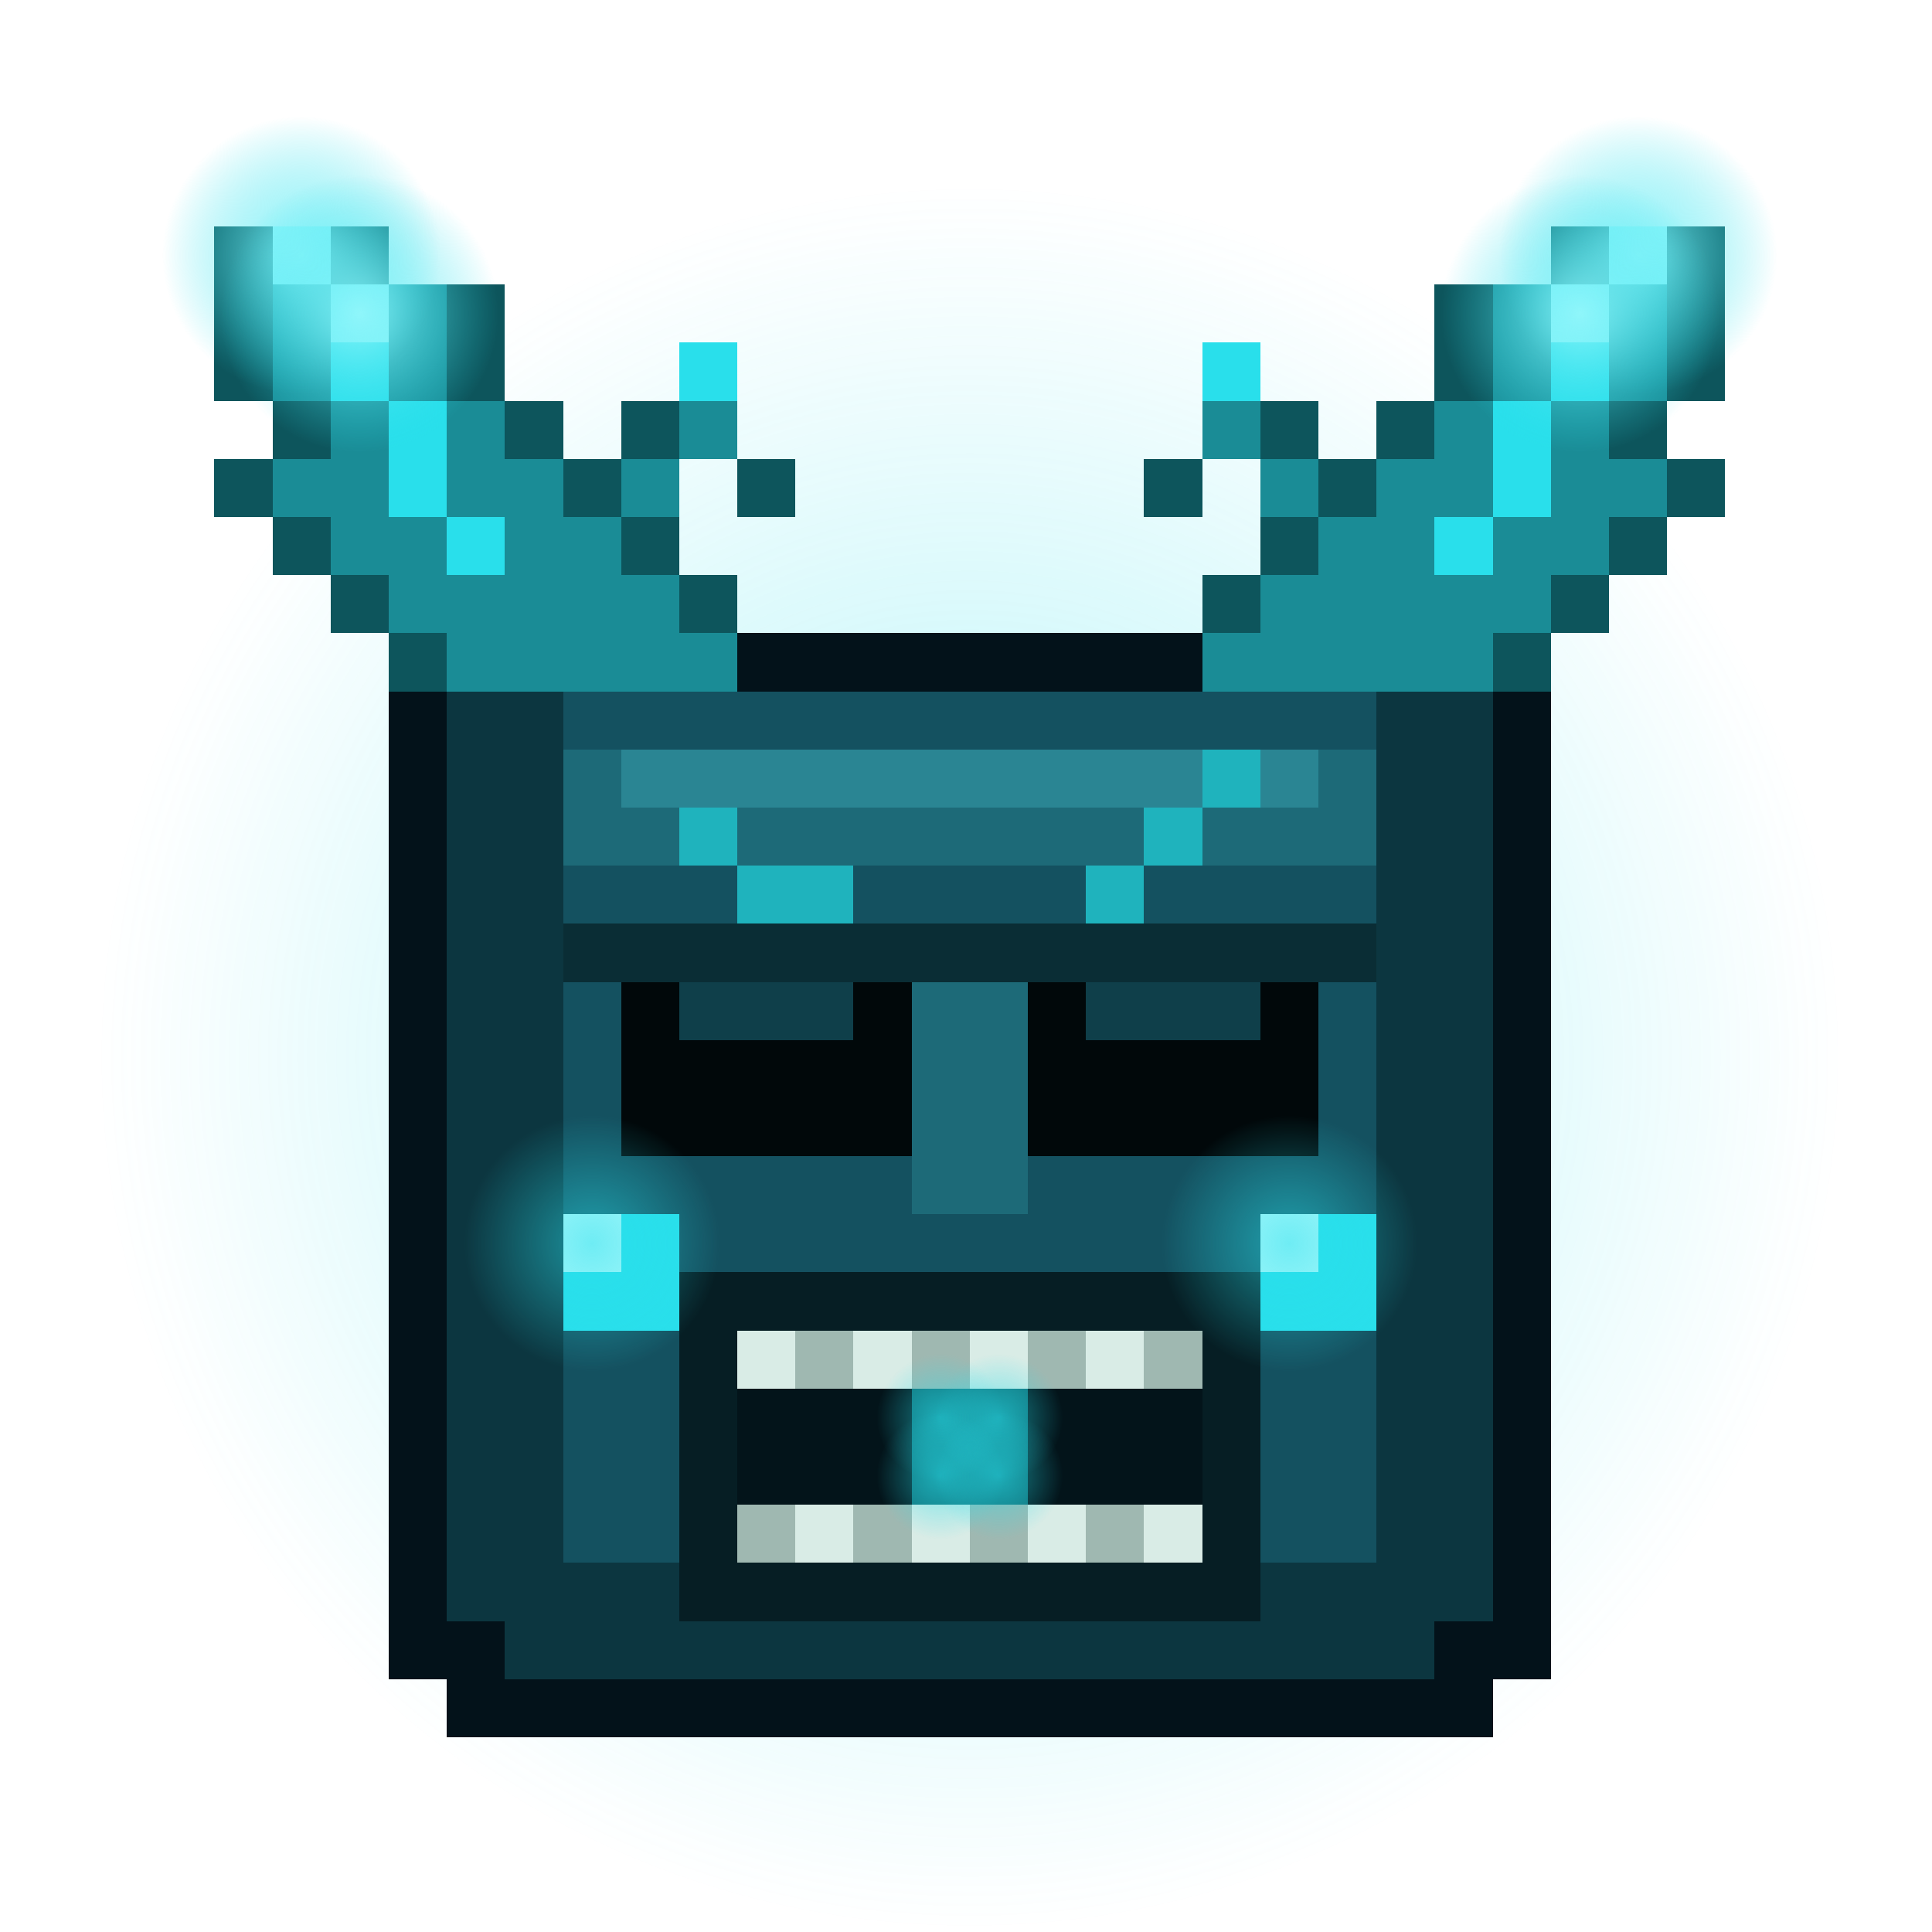
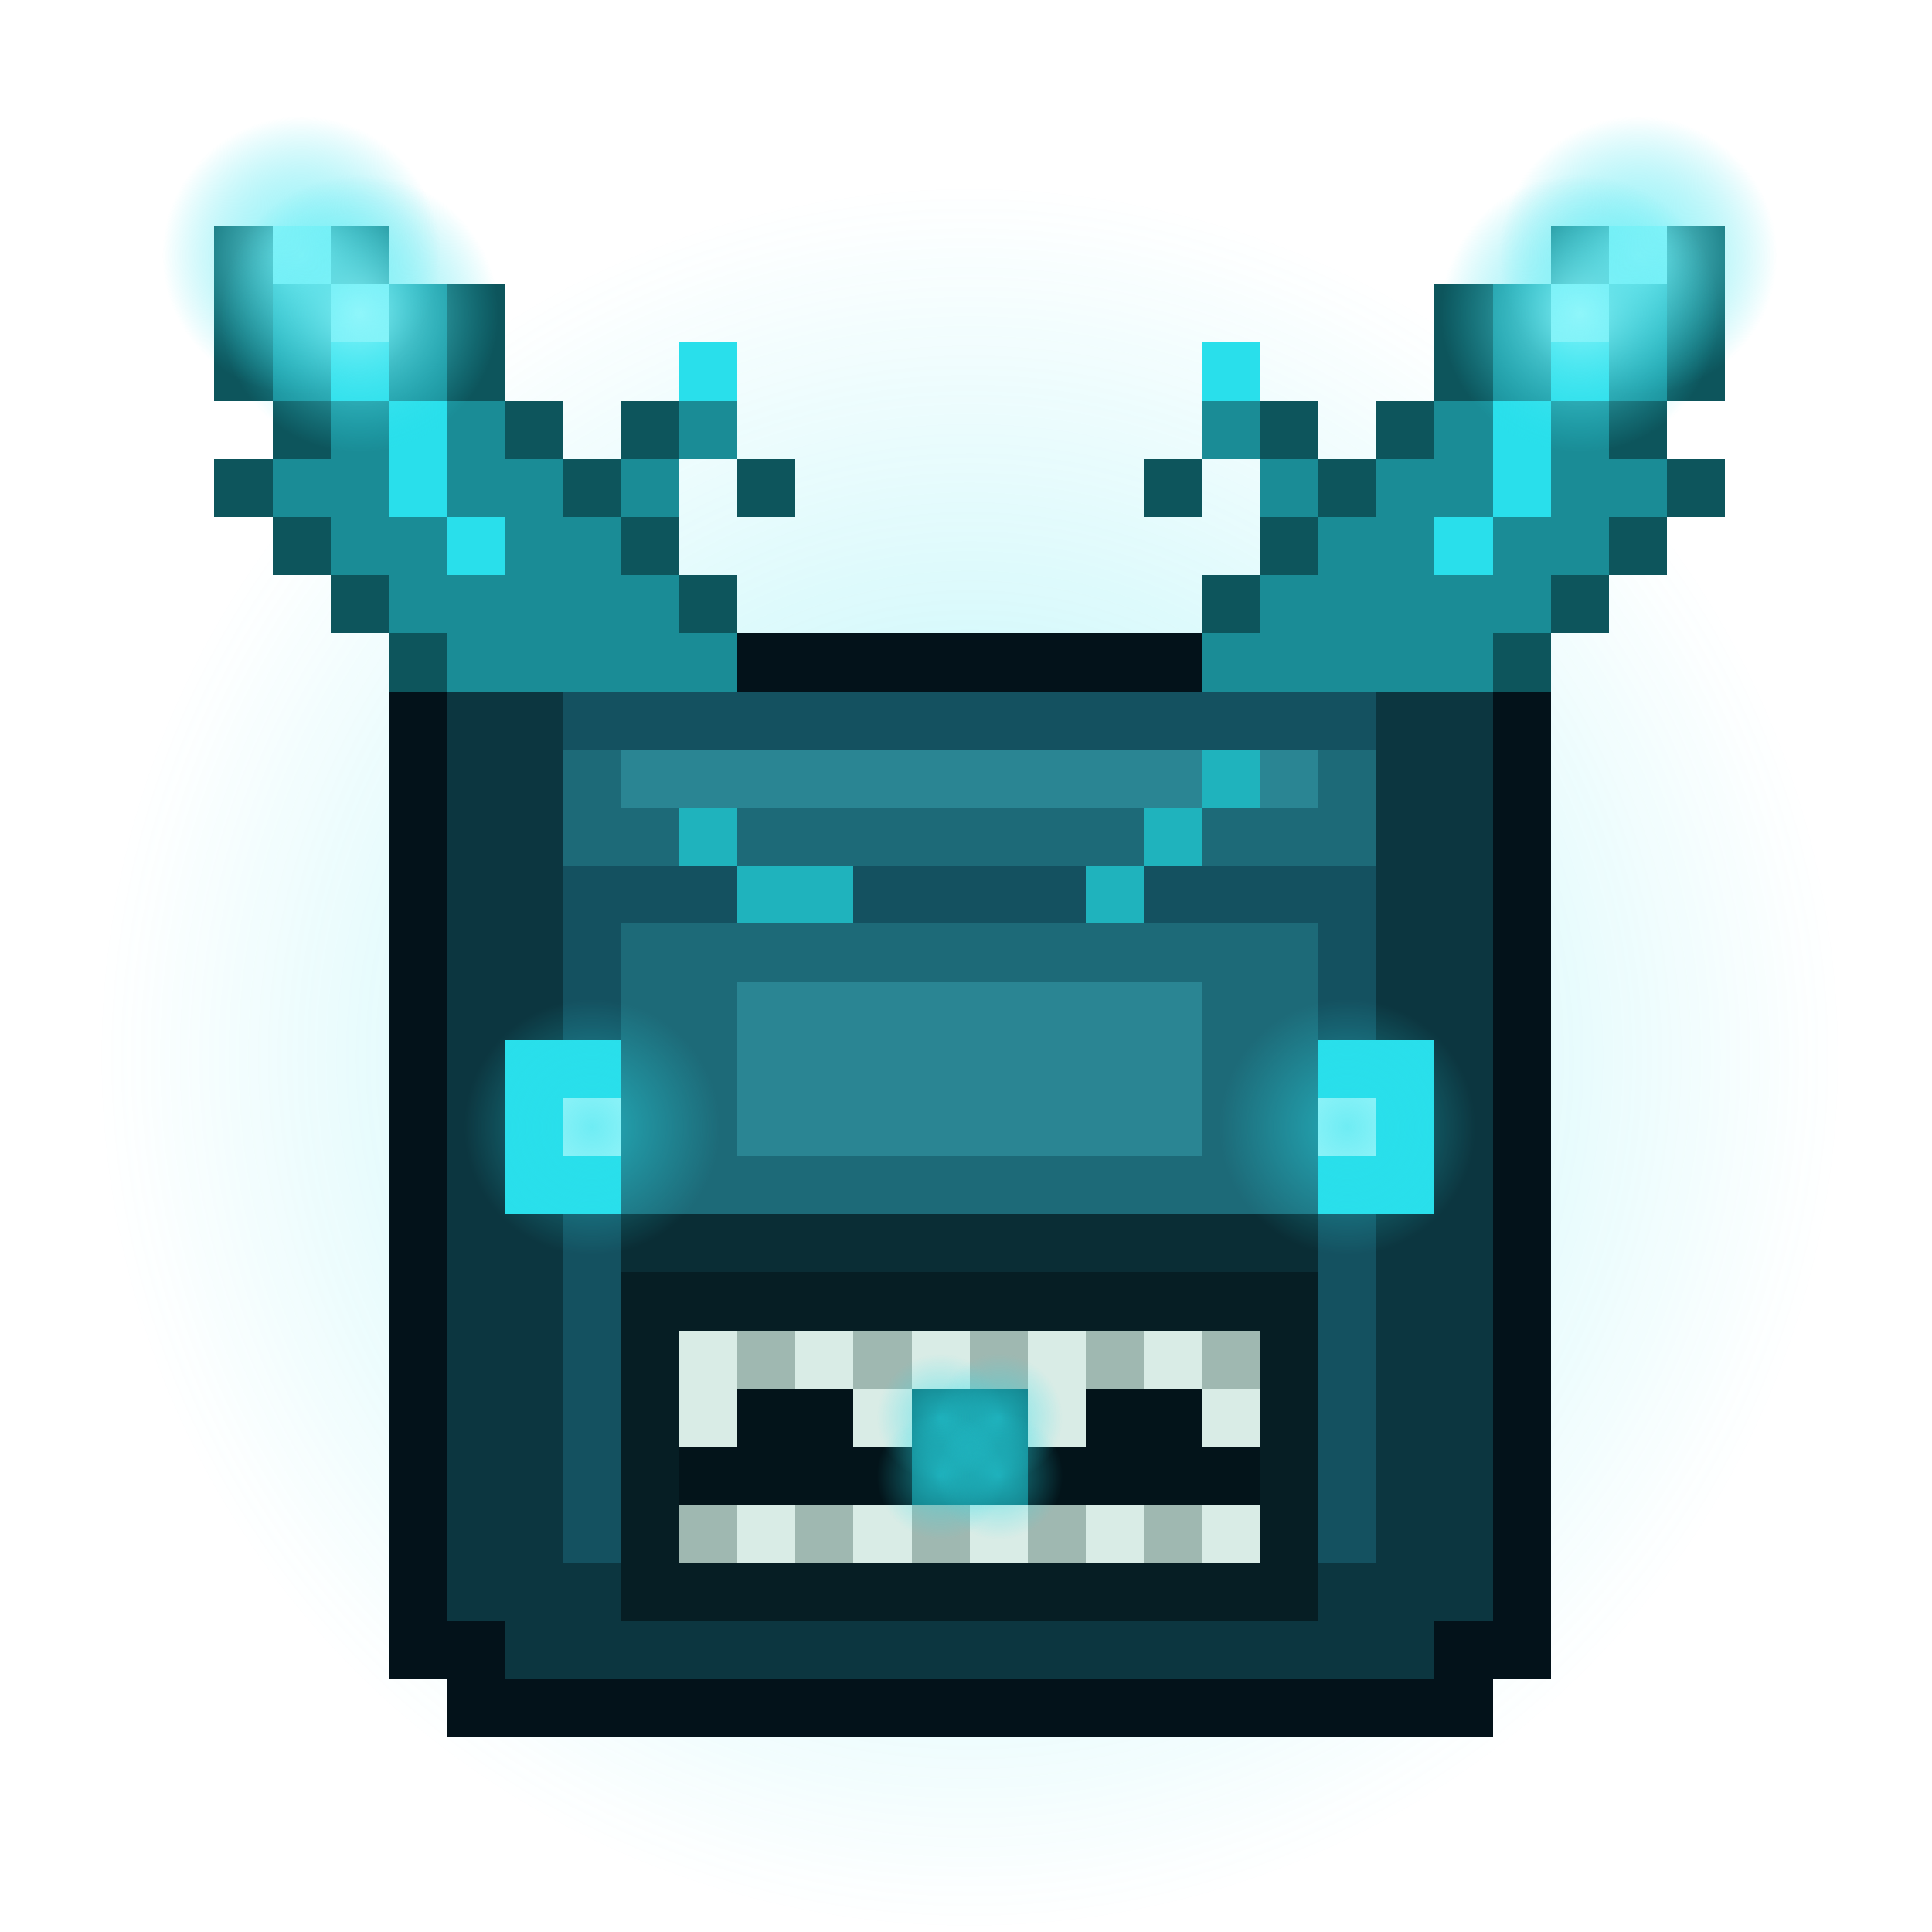
<svg xmlns="http://www.w3.org/2000/svg" width="256" height="256" version="1.1" viewBox="0 0 256 256">
  <defs>
    <linearGradient id="bg" x1="0" y1="0" x2="0" y2="1">
      <stop offset="0" stop-color="#123842" />
      <stop offset="1" stop-color="#050f12" />
    </linearGradient>
    <radialGradient id="halo" cx="0.5" cy="0.5" r="0.5">
      <stop offset="0" stop-color="#29dfeb" stop-opacity="0.35" />
      <stop offset="1" stop-color="#29dfeb" stop-opacity="0" />
    </radialGradient>
    <radialGradient id="earGlow" cx="0.5" cy="0.5" r="0.5">
      <stop offset="0" stop-color="#8ff6fb" stop-opacity="0.9" />
      <stop offset="1" stop-color="#29dfeb" stop-opacity="0" />
    </radialGradient>
    <linearGradient id="beam" x1="0" y1="1" x2="0" y2="0">
      <stop offset="0" stop-color="#3ff0f8" stop-opacity="0.75" />
      <stop offset="1" stop-color="#3ff0f8" stop-opacity="0" />
    </linearGradient>
    <radialGradient id="soulGlow" cx="0.5" cy="0.5" r="0.5">
      <stop offset="0" stop-color="#29dfeb" stop-opacity="0.55" />
      <stop offset="1" stop-color="#29dfeb" stop-opacity="0" />
    </radialGradient>
  </defs>
  <g shape-rendering="crispEdges">
    <circle cx="128.5" cy="140.11" r="115.5" fill="url(#halo)" />
    <rect x="28.4" y="30" width="7.7" height="7.7" fill="#0d555c" />
    <rect x="36.1" y="30" width="7.7" height="7.7" fill="#b0fbff" />
    <rect x="43.8" y="30" width="7.7" height="7.7" fill="#0d555c" />
    <rect x="205.5" y="30" width="7.7" height="7.7" fill="#0d555c" />
    <rect x="213.2" y="30" width="7.7" height="7.7" fill="#b0fbff" />
    <rect x="220.9" y="30" width="7.7" height="7.7" fill="#0d555c" />
    <rect x="28.4" y="37.7" width="7.7" height="7.7" fill="#0d555c" />
    <rect x="36.1" y="37.7" width="7.7" height="7.7" fill="#1a8c96" />
    <rect x="43.8" y="37.7" width="7.7" height="7.7" fill="#b0fbff" />
    <rect x="51.5" y="37.7" width="7.7" height="7.7" fill="#1a8c96" />
    <rect x="59.2" y="37.7" width="7.7" height="7.7" fill="#0d555c" />
    <rect x="190.1" y="37.7" width="7.7" height="7.7" fill="#0d555c" />
    <rect x="197.8" y="37.7" width="7.7" height="7.7" fill="#1a8c96" />
    <rect x="205.5" y="37.7" width="7.7" height="7.7" fill="#b0fbff" />
    <rect x="213.2" y="37.7" width="7.7" height="7.7" fill="#1a8c96" />
    <rect x="220.9" y="37.7" width="7.7" height="7.7" fill="#0d555c" />
    <rect x="28.4" y="45.4" width="7.7" height="7.7" fill="#0d555c" />
    <rect x="36.1" y="45.4" width="7.7" height="7.7" fill="#1a8c96" />
    <rect x="43.8" y="45.4" width="7.7" height="7.7" fill="#29dfeb" />
    <rect x="51.5" y="45.4" width="7.7" height="7.7" fill="#1a8c96" />
    <rect x="59.2" y="45.4" width="7.7" height="7.7" fill="#0d555c" />
    <rect x="90" y="45.4" width="7.7" height="7.7" fill="#29dfeb" />
    <rect x="159.3" y="45.4" width="7.7" height="7.7" fill="#29dfeb" />
    <rect x="190.1" y="45.4" width="7.7" height="7.7" fill="#0d555c" />
    <rect x="197.8" y="45.4" width="7.7" height="7.7" fill="#1a8c96" />
    <rect x="205.5" y="45.4" width="7.7" height="7.7" fill="#29dfeb" />
    <rect x="213.2" y="45.4" width="7.7" height="7.7" fill="#1a8c96" />
    <rect x="220.9" y="45.4" width="7.7" height="7.7" fill="#0d555c" />
    <rect x="36.1" y="53.1" width="7.7" height="7.7" fill="#0d555c" />
    <rect x="43.8" y="53.1" width="7.7" height="7.7" fill="#1a8c96" />
    <rect x="51.5" y="53.1" width="7.7" height="7.7" fill="#29dfeb" />
    <rect x="59.2" y="53.1" width="7.7" height="7.7" fill="#1a8c96" />
    <rect x="66.9" y="53.1" width="7.7" height="7.7" fill="#0d555c" />
    <rect x="82.3" y="53.1" width="7.7" height="7.7" fill="#0d555c" />
    <rect x="90" y="53.1" width="7.7" height="7.7" fill="#1a8c96" />
    <rect x="159.3" y="53.1" width="7.7" height="7.7" fill="#1a8c96" />
    <rect x="167" y="53.1" width="7.7" height="7.7" fill="#0d555c" />
    <rect x="182.4" y="53.1" width="7.7" height="7.7" fill="#0d555c" />
    <rect x="190.1" y="53.1" width="7.7" height="7.7" fill="#1a8c96" />
    <rect x="197.8" y="53.1" width="7.7" height="7.7" fill="#29dfeb" />
    <rect x="205.5" y="53.1" width="7.7" height="7.7" fill="#1a8c96" />
    <rect x="213.2" y="53.1" width="7.7" height="7.7" fill="#0d555c" />
    <rect x="28.4" y="60.8" width="7.7" height="7.7" fill="#0d555c" />
    <rect x="36.1" y="60.8" width="15.4" height="7.7" fill="#1a8c96" />
    <rect x="51.5" y="60.8" width="7.7" height="7.7" fill="#29dfeb" />
    <rect x="59.2" y="60.8" width="15.4" height="7.7" fill="#1a8c96" />
    <rect x="74.6" y="60.8" width="7.7" height="7.7" fill="#0d555c" />
    <rect x="82.3" y="60.8" width="7.7" height="7.7" fill="#1a8c96" />
    <rect x="97.7" y="60.8" width="7.7" height="7.7" fill="#0d555c" />
    <rect x="151.6" y="60.8" width="7.7" height="7.7" fill="#0d555c" />
    <rect x="167" y="60.8" width="7.7" height="7.7" fill="#1a8c96" />
    <rect x="174.7" y="60.8" width="7.7" height="7.7" fill="#0d555c" />
    <rect x="182.4" y="60.8" width="15.4" height="7.7" fill="#1a8c96" />
    <rect x="197.8" y="60.8" width="7.7" height="7.7" fill="#29dfeb" />
    <rect x="205.5" y="60.8" width="15.4" height="7.7" fill="#1a8c96" />
    <rect x="220.9" y="60.8" width="7.7" height="7.7" fill="#0d555c" />
    <rect x="36.1" y="68.5" width="7.7" height="7.7" fill="#0d555c" />
    <rect x="43.8" y="68.5" width="15.4" height="7.7" fill="#1a8c96" />
    <rect x="59.2" y="68.5" width="7.7" height="7.7" fill="#29dfeb" />
    <rect x="66.9" y="68.5" width="15.4" height="7.7" fill="#1a8c96" />
    <rect x="82.3" y="68.5" width="7.7" height="7.7" fill="#0d555c" />
    <rect x="167" y="68.5" width="7.7" height="7.7" fill="#0d555c" />
    <rect x="174.7" y="68.5" width="15.4" height="7.7" fill="#1a8c96" />
    <rect x="190.1" y="68.5" width="7.7" height="7.7" fill="#29dfeb" />
    <rect x="197.8" y="68.5" width="15.4" height="7.7" fill="#1a8c96" />
    <rect x="213.2" y="68.5" width="7.7" height="7.7" fill="#0d555c" />
    <rect x="43.8" y="76.2" width="7.7" height="7.7" fill="#0d555c" />
    <rect x="51.5" y="76.2" width="38.5" height="7.7" fill="#1a8c96" />
    <rect x="90" y="76.2" width="7.7" height="7.7" fill="#0d555c" />
    <rect x="159.3" y="76.2" width="7.7" height="7.7" fill="#0d555c" />
    <rect x="167" y="76.2" width="38.5" height="7.7" fill="#1a8c96" />
    <rect x="205.5" y="76.2" width="7.7" height="7.7" fill="#0d555c" />
    <rect x="51.5" y="83.9" width="7.7" height="7.7" fill="#0d555c" />
    <rect x="59.2" y="83.9" width="38.5" height="7.7" fill="#1a8c96" />
    <rect x="97.7" y="83.9" width="61.6" height="7.7" fill="#03121a" />
    <rect x="159.3" y="83.9" width="38.5" height="7.7" fill="#1a8c96" />
    <rect x="197.8" y="83.9" width="7.7" height="7.7" fill="#0d555c" />
    <rect x="51.5" y="91.6" width="7.7" height="7.7" fill="#03121a" />
    <rect x="59.2" y="91.6" width="15.4" height="7.7" fill="#0c3640" />
    <rect x="74.6" y="91.6" width="107.8" height="7.7" fill="#145160" />
    <rect x="182.4" y="91.6" width="15.4" height="7.7" fill="#0c3640" />
    <rect x="197.8" y="91.6" width="7.7" height="7.7" fill="#03121a" />
    <rect x="51.5" y="99.3" width="7.7" height="7.7" fill="#03121a" />
    <rect x="59.2" y="99.3" width="15.4" height="7.7" fill="#0c3640" />
    <rect x="74.6" y="99.3" width="7.7" height="7.7" fill="#1d6a78" />
    <rect x="82.3" y="99.3" width="77" height="7.7" fill="#2a8593" />
    <rect x="159.3" y="99.3" width="7.7" height="7.7" fill="#1fb3bd" />
    <rect x="167" y="99.3" width="7.7" height="7.7" fill="#2a8593" />
    <rect x="174.7" y="99.3" width="7.7" height="7.7" fill="#1d6a78" />
    <rect x="182.4" y="99.3" width="15.4" height="7.7" fill="#0c3640" />
    <rect x="197.8" y="99.3" width="7.7" height="7.7" fill="#03121a" />
    <rect x="51.5" y="107" width="7.7" height="7.7" fill="#03121a" />
    <rect x="59.2" y="107" width="15.4" height="7.7" fill="#0c3640" />
    <rect x="74.6" y="107" width="15.4" height="7.7" fill="#1d6a78" />
    <rect x="90" y="107" width="7.7" height="7.7" fill="#1fb3bd" />
    <rect x="97.7" y="107" width="53.9" height="7.7" fill="#1d6a78" />
    <rect x="151.6" y="107" width="7.7" height="7.7" fill="#1fb3bd" />
    <rect x="159.3" y="107" width="23.1" height="7.7" fill="#1d6a78" />
    <rect x="182.4" y="107" width="15.4" height="7.7" fill="#0c3640" />
    <rect x="197.8" y="107" width="7.7" height="7.7" fill="#03121a" />
    <rect x="51.5" y="114.7" width="7.7" height="7.7" fill="#03121a" />
    <rect x="59.2" y="114.7" width="15.4" height="7.7" fill="#0c3640" />
    <rect x="74.6" y="114.7" width="23.1" height="7.7" fill="#145160" />
    <rect x="97.7" y="114.7" width="15.4" height="7.7" fill="#1fb3bd" />
    <rect x="113.1" y="114.7" width="30.8" height="7.7" fill="#145160" />
    <rect x="143.9" y="114.7" width="7.7" height="7.7" fill="#1fb3bd" />
    <rect x="151.6" y="114.7" width="30.8" height="7.7" fill="#145160" />
    <rect x="182.4" y="114.7" width="15.4" height="7.7" fill="#0c3640" />
    <rect x="197.8" y="114.7" width="7.7" height="7.7" fill="#03121a" />
    <rect x="51.5" y="122.4" width="7.7" height="7.7" fill="#03121a" />
    <rect x="59.2" y="122.4" width="15.4" height="7.7" fill="#0c3640" />
-     <rect x="74.6" y="122.4" width="107.8" height="7.7" fill="#0a2d35" />
+     <rect x="74.6" y="122.4" width="7.7" height="7.7" fill="#145160" />
+     <rect x="82.3" y="122.4" width="92.4" height="7.7" fill="#1d6a78" />
+     <rect x="174.7" y="122.4" width="7.7" height="7.7" fill="#145160" />
    <rect x="182.4" y="122.4" width="15.4" height="7.7" fill="#0c3640" />
    <rect x="197.8" y="122.4" width="7.7" height="7.7" fill="#03121a" />
    <rect x="51.5" y="130.1" width="7.7" height="7.7" fill="#03121a" />
    <rect x="59.2" y="130.1" width="15.4" height="7.7" fill="#0c3640" />
    <rect x="74.6" y="130.1" width="7.7" height="7.7" fill="#145160" />
-     <rect x="82.3" y="130.1" width="7.7" height="7.7" fill="#01080a" />
-     <rect x="90" y="130.1" width="23.1" height="7.7" fill="#0f3f4a" />
-     <rect x="113.1" y="130.1" width="7.7" height="7.7" fill="#01080a" />
-     <rect x="120.8" y="130.1" width="15.4" height="7.7" fill="#1d6a78" />
-     <rect x="136.2" y="130.1" width="7.7" height="7.7" fill="#01080a" />
-     <rect x="143.9" y="130.1" width="23.1" height="7.7" fill="#0f3f4a" />
-     <rect x="167" y="130.1" width="7.7" height="7.7" fill="#01080a" />
+     <rect x="82.3" y="130.1" width="15.4" height="7.7" fill="#1d6a78" />
+     <rect x="97.7" y="130.1" width="61.6" height="7.7" fill="#2a8593" />
+     <rect x="159.3" y="130.1" width="15.4" height="7.7" fill="#1d6a78" />
    <rect x="174.7" y="130.1" width="7.7" height="7.7" fill="#145160" />
    <rect x="182.4" y="130.1" width="15.4" height="7.7" fill="#0c3640" />
    <rect x="197.8" y="130.1" width="7.7" height="7.7" fill="#03121a" />
    <rect x="51.5" y="137.8" width="7.7" height="7.7" fill="#03121a" />
-     <rect x="59.2" y="137.8" width="15.4" height="7.7" fill="#0c3640" />
-     <rect x="74.6" y="137.8" width="7.7" height="7.7" fill="#145160" />
-     <rect x="82.3" y="137.8" width="38.5" height="7.7" fill="#01080a" />
-     <rect x="120.8" y="137.8" width="15.4" height="7.7" fill="#1d6a78" />
-     <rect x="136.2" y="137.8" width="38.5" height="7.7" fill="#01080a" />
-     <rect x="174.7" y="137.8" width="7.7" height="7.7" fill="#145160" />
-     <rect x="182.4" y="137.8" width="15.4" height="7.7" fill="#0c3640" />
+     <rect x="59.2" y="137.8" width="7.7" height="7.7" fill="#0c3640" />
+     <rect x="66.9" y="137.8" width="15.4" height="7.7" fill="#29dfeb" />
+     <rect x="82.3" y="137.8" width="15.4" height="7.7" fill="#1d6a78" />
+     <rect x="97.7" y="137.8" width="61.6" height="7.7" fill="#2a8593" />
+     <rect x="159.3" y="137.8" width="15.4" height="7.7" fill="#1d6a78" />
+     <rect x="174.7" y="137.8" width="15.4" height="7.7" fill="#29dfeb" />
+     <rect x="190.1" y="137.8" width="7.7" height="7.7" fill="#0c3640" />
    <rect x="197.8" y="137.8" width="7.7" height="7.7" fill="#03121a" />
    <rect x="51.5" y="145.5" width="7.7" height="7.7" fill="#03121a" />
-     <rect x="59.2" y="145.5" width="15.4" height="7.7" fill="#0c3640" />
-     <rect x="74.6" y="145.5" width="7.7" height="7.7" fill="#145160" />
-     <rect x="82.3" y="145.5" width="38.5" height="7.7" fill="#01080a" />
-     <rect x="120.8" y="145.5" width="15.4" height="7.7" fill="#1d6a78" />
-     <rect x="136.2" y="145.5" width="38.5" height="7.7" fill="#01080a" />
-     <rect x="174.7" y="145.5" width="7.7" height="7.7" fill="#145160" />
-     <rect x="182.4" y="145.5" width="15.4" height="7.7" fill="#0c3640" />
+     <rect x="59.2" y="145.5" width="7.7" height="7.7" fill="#0c3640" />
+     <rect x="66.9" y="145.5" width="7.7" height="7.7" fill="#29dfeb" />
+     <rect x="74.6" y="145.5" width="7.7" height="7.7" fill="#c4fdff" />
+     <rect x="82.3" y="145.5" width="15.4" height="7.7" fill="#1d6a78" />
+     <rect x="97.7" y="145.5" width="61.6" height="7.7" fill="#2a8593" />
+     <rect x="159.3" y="145.5" width="15.4" height="7.7" fill="#1d6a78" />
+     <rect x="174.7" y="145.5" width="7.7" height="7.7" fill="#c4fdff" />
+     <rect x="182.4" y="145.5" width="7.7" height="7.7" fill="#29dfeb" />
+     <rect x="190.1" y="145.5" width="7.7" height="7.7" fill="#0c3640" />
    <rect x="197.8" y="145.5" width="7.7" height="7.7" fill="#03121a" />
    <rect x="51.5" y="153.2" width="7.7" height="7.7" fill="#03121a" />
-     <rect x="59.2" y="153.2" width="15.4" height="7.7" fill="#0c3640" />
-     <rect x="74.6" y="153.2" width="46.2" height="7.7" fill="#145160" />
-     <rect x="120.8" y="153.2" width="15.4" height="7.7" fill="#1d6a78" />
-     <rect x="136.2" y="153.2" width="46.2" height="7.7" fill="#145160" />
-     <rect x="182.4" y="153.2" width="15.4" height="7.7" fill="#0c3640" />
+     <rect x="59.2" y="153.2" width="7.7" height="7.7" fill="#0c3640" />
+     <rect x="66.9" y="153.2" width="15.4" height="7.7" fill="#29dfeb" />
+     <rect x="82.3" y="153.2" width="92.4" height="7.7" fill="#1d6a78" />
+     <rect x="174.7" y="153.2" width="15.4" height="7.7" fill="#29dfeb" />
+     <rect x="190.1" y="153.2" width="7.7" height="7.7" fill="#0c3640" />
    <rect x="197.8" y="153.2" width="7.7" height="7.7" fill="#03121a" />
    <rect x="51.5" y="160.9" width="7.7" height="7.7" fill="#03121a" />
    <rect x="59.2" y="160.9" width="15.4" height="7.7" fill="#0c3640" />
-     <rect x="74.6" y="160.9" width="7.7" height="7.7" fill="#c4fdff" />
-     <rect x="82.3" y="160.9" width="7.7" height="7.7" fill="#29dfeb" />
-     <rect x="90" y="160.9" width="77" height="7.7" fill="#145160" />
-     <rect x="167" y="160.9" width="7.7" height="7.7" fill="#c4fdff" />
-     <rect x="174.7" y="160.9" width="7.7" height="7.7" fill="#29dfeb" />
+     <rect x="74.6" y="160.9" width="7.7" height="7.7" fill="#145160" />
+     <rect x="82.3" y="160.9" width="92.4" height="7.7" fill="#0a2d35" />
+     <rect x="174.7" y="160.9" width="7.7" height="7.7" fill="#145160" />
    <rect x="182.4" y="160.9" width="15.4" height="7.7" fill="#0c3640" />
    <rect x="197.8" y="160.9" width="7.7" height="7.7" fill="#03121a" />
    <rect x="51.5" y="168.6" width="7.7" height="7.7" fill="#03121a" />
    <rect x="59.2" y="168.6" width="15.4" height="7.7" fill="#0c3640" />
-     <rect x="74.6" y="168.6" width="15.4" height="7.7" fill="#29dfeb" />
-     <rect x="90" y="168.6" width="77" height="7.7" fill="#061e24" />
-     <rect x="167" y="168.6" width="15.4" height="7.7" fill="#29dfeb" />
+     <rect x="74.6" y="168.6" width="7.7" height="7.7" fill="#145160" />
+     <rect x="82.3" y="168.6" width="92.4" height="7.7" fill="#061e24" />
+     <rect x="174.7" y="168.6" width="7.7" height="7.7" fill="#145160" />
    <rect x="182.4" y="168.6" width="15.4" height="7.7" fill="#0c3640" />
    <rect x="197.8" y="168.6" width="7.7" height="7.7" fill="#03121a" />
    <rect x="51.5" y="176.3" width="7.7" height="7.7" fill="#03121a" />
    <rect x="59.2" y="176.3" width="15.4" height="7.7" fill="#0c3640" />
-     <rect x="74.6" y="176.3" width="15.4" height="7.7" fill="#145160" />
-     <rect x="90" y="176.3" width="7.7" height="7.7" fill="#061e24" />
-     <rect x="97.7" y="176.3" width="7.7" height="7.7" fill="#d9ece6" />
-     <rect x="105.4" y="176.3" width="7.7" height="7.7" fill="#9fb8b1" />
-     <rect x="113.1" y="176.3" width="7.7" height="7.7" fill="#d9ece6" />
-     <rect x="120.8" y="176.3" width="7.7" height="7.7" fill="#9fb8b1" />
-     <rect x="128.5" y="176.3" width="7.7" height="7.7" fill="#d9ece6" />
-     <rect x="136.2" y="176.3" width="7.7" height="7.7" fill="#9fb8b1" />
-     <rect x="143.9" y="176.3" width="7.7" height="7.7" fill="#d9ece6" />
-     <rect x="151.6" y="176.3" width="7.7" height="7.7" fill="#9fb8b1" />
-     <rect x="159.3" y="176.3" width="7.7" height="7.7" fill="#061e24" />
-     <rect x="167" y="176.3" width="15.4" height="7.7" fill="#145160" />
+     <rect x="74.6" y="176.3" width="7.7" height="7.7" fill="#145160" />
+     <rect x="82.3" y="176.3" width="7.7" height="7.7" fill="#061e24" />
+     <rect x="90" y="176.3" width="7.7" height="7.7" fill="#d9ece6" />
+     <rect x="97.7" y="176.3" width="7.7" height="7.7" fill="#9fb8b1" />
+     <rect x="105.4" y="176.3" width="7.7" height="7.7" fill="#d9ece6" />
+     <rect x="113.1" y="176.3" width="7.7" height="7.7" fill="#9fb8b1" />
+     <rect x="120.8" y="176.3" width="7.7" height="7.7" fill="#d9ece6" />
+     <rect x="128.5" y="176.3" width="7.7" height="7.7" fill="#9fb8b1" />
+     <rect x="136.2" y="176.3" width="7.7" height="7.7" fill="#d9ece6" />
+     <rect x="143.9" y="176.3" width="7.7" height="7.7" fill="#9fb8b1" />
+     <rect x="151.6" y="176.3" width="7.7" height="7.7" fill="#d9ece6" />
+     <rect x="159.3" y="176.3" width="7.7" height="7.7" fill="#9fb8b1" />
+     <rect x="167" y="176.3" width="7.7" height="7.7" fill="#061e24" />
+     <rect x="174.7" y="176.3" width="7.7" height="7.7" fill="#145160" />
    <rect x="182.4" y="176.3" width="15.4" height="7.7" fill="#0c3640" />
    <rect x="197.8" y="176.3" width="7.7" height="7.7" fill="#03121a" />
    <rect x="51.5" y="184" width="7.7" height="7.7" fill="#03121a" />
    <rect x="59.2" y="184" width="15.4" height="7.7" fill="#0c3640" />
-     <rect x="74.6" y="184" width="15.4" height="7.7" fill="#145160" />
-     <rect x="90" y="184" width="7.7" height="7.7" fill="#061e24" />
-     <rect x="97.7" y="184" width="23.1" height="7.7" fill="#03141a" />
+     <rect x="74.6" y="184" width="7.7" height="7.7" fill="#145160" />
+     <rect x="82.3" y="184" width="7.7" height="7.7" fill="#061e24" />
+     <rect x="90" y="184" width="7.7" height="7.7" fill="#d9ece6" />
+     <rect x="97.7" y="184" width="15.4" height="7.7" fill="#03141a" />
+     <rect x="113.1" y="184" width="7.7" height="7.7" fill="#d9ece6" />
    <rect x="120.8" y="184" width="15.4" height="7.7" fill="#0f6f78" />
-     <rect x="136.2" y="184" width="23.1" height="7.7" fill="#03141a" />
-     <rect x="159.3" y="184" width="7.7" height="7.7" fill="#061e24" />
-     <rect x="167" y="184" width="15.4" height="7.7" fill="#145160" />
+     <rect x="136.2" y="184" width="7.7" height="7.7" fill="#d9ece6" />
+     <rect x="143.9" y="184" width="15.4" height="7.7" fill="#03141a" />
+     <rect x="159.3" y="184" width="7.7" height="7.7" fill="#d9ece6" />
+     <rect x="167" y="184" width="7.7" height="7.7" fill="#061e24" />
+     <rect x="174.7" y="184" width="7.7" height="7.7" fill="#145160" />
    <rect x="182.4" y="184" width="15.4" height="7.7" fill="#0c3640" />
    <rect x="197.8" y="184" width="7.7" height="7.7" fill="#03121a" />
    <rect x="51.5" y="191.7" width="7.7" height="7.7" fill="#03121a" />
    <rect x="59.2" y="191.7" width="15.4" height="7.7" fill="#0c3640" />
-     <rect x="74.6" y="191.7" width="15.4" height="7.7" fill="#145160" />
-     <rect x="90" y="191.7" width="7.7" height="7.7" fill="#061e24" />
-     <rect x="97.7" y="191.7" width="23.1" height="7.7" fill="#03141a" />
+     <rect x="74.6" y="191.7" width="7.7" height="7.7" fill="#145160" />
+     <rect x="82.3" y="191.7" width="7.7" height="7.7" fill="#061e24" />
+     <rect x="90" y="191.7" width="30.8" height="7.7" fill="#03141a" />
    <rect x="120.8" y="191.7" width="15.4" height="7.7" fill="#0f6f78" />
-     <rect x="136.2" y="191.7" width="23.1" height="7.7" fill="#03141a" />
-     <rect x="159.3" y="191.7" width="7.7" height="7.7" fill="#061e24" />
-     <rect x="167" y="191.7" width="15.4" height="7.7" fill="#145160" />
+     <rect x="136.2" y="191.7" width="30.8" height="7.7" fill="#03141a" />
+     <rect x="167" y="191.7" width="7.7" height="7.7" fill="#061e24" />
+     <rect x="174.7" y="191.7" width="7.7" height="7.7" fill="#145160" />
    <rect x="182.4" y="191.7" width="15.4" height="7.7" fill="#0c3640" />
    <rect x="197.8" y="191.7" width="7.7" height="7.7" fill="#03121a" />
    <rect x="51.5" y="199.4" width="7.7" height="7.7" fill="#03121a" />
    <rect x="59.2" y="199.4" width="15.4" height="7.7" fill="#0c3640" />
-     <rect x="74.6" y="199.4" width="15.4" height="7.7" fill="#145160" />
-     <rect x="90" y="199.4" width="7.7" height="7.7" fill="#061e24" />
-     <rect x="97.7" y="199.4" width="7.7" height="7.7" fill="#9fb8b1" />
-     <rect x="105.4" y="199.4" width="7.7" height="7.7" fill="#d9ece6" />
-     <rect x="113.1" y="199.4" width="7.7" height="7.7" fill="#9fb8b1" />
-     <rect x="120.8" y="199.4" width="7.7" height="7.7" fill="#d9ece6" />
-     <rect x="128.5" y="199.4" width="7.7" height="7.7" fill="#9fb8b1" />
-     <rect x="136.2" y="199.4" width="7.7" height="7.7" fill="#d9ece6" />
-     <rect x="143.9" y="199.4" width="7.7" height="7.7" fill="#9fb8b1" />
-     <rect x="151.6" y="199.4" width="7.7" height="7.7" fill="#d9ece6" />
-     <rect x="159.3" y="199.4" width="7.7" height="7.7" fill="#061e24" />
-     <rect x="167" y="199.4" width="15.4" height="7.7" fill="#145160" />
+     <rect x="74.6" y="199.4" width="7.7" height="7.7" fill="#145160" />
+     <rect x="82.3" y="199.4" width="7.7" height="7.7" fill="#061e24" />
+     <rect x="90" y="199.4" width="7.7" height="7.7" fill="#9fb8b1" />
+     <rect x="97.7" y="199.4" width="7.7" height="7.7" fill="#d9ece6" />
+     <rect x="105.4" y="199.4" width="7.7" height="7.7" fill="#9fb8b1" />
+     <rect x="113.1" y="199.4" width="7.7" height="7.7" fill="#d9ece6" />
+     <rect x="120.8" y="199.4" width="7.7" height="7.7" fill="#9fb8b1" />
+     <rect x="128.5" y="199.4" width="7.7" height="7.7" fill="#d9ece6" />
+     <rect x="136.2" y="199.4" width="7.7" height="7.7" fill="#9fb8b1" />
+     <rect x="143.9" y="199.4" width="7.7" height="7.7" fill="#d9ece6" />
+     <rect x="151.6" y="199.4" width="7.7" height="7.7" fill="#9fb8b1" />
+     <rect x="159.3" y="199.4" width="7.7" height="7.7" fill="#d9ece6" />
+     <rect x="167" y="199.4" width="7.7" height="7.7" fill="#061e24" />
+     <rect x="174.7" y="199.4" width="7.7" height="7.7" fill="#145160" />
    <rect x="182.4" y="199.4" width="15.4" height="7.7" fill="#0c3640" />
    <rect x="197.8" y="199.4" width="7.7" height="7.7" fill="#03121a" />
    <rect x="51.5" y="207.1" width="7.7" height="7.7" fill="#03121a" />
-     <rect x="59.2" y="207.1" width="30.8" height="7.7" fill="#0c3640" />
-     <rect x="90" y="207.1" width="77" height="7.7" fill="#061e24" />
-     <rect x="167" y="207.1" width="30.8" height="7.7" fill="#0c3640" />
+     <rect x="59.2" y="207.1" width="23.1" height="7.7" fill="#0c3640" />
+     <rect x="82.3" y="207.1" width="92.4" height="7.7" fill="#061e24" />
+     <rect x="174.7" y="207.1" width="23.1" height="7.7" fill="#0c3640" />
    <rect x="197.8" y="207.1" width="7.7" height="7.7" fill="#03121a" />
    <rect x="51.5" y="214.8" width="15.4" height="7.7" fill="#03121a" />
    <rect x="66.9" y="214.8" width="123.2" height="7.7" fill="#0c3640" />
    <rect x="190.1" y="214.8" width="15.4" height="7.7" fill="#03121a" />
    <rect x="59.2" y="222.5" width="138.6" height="7.7" fill="#03121a" />
    <circle cx="39.95" cy="33.85" r="18.48" fill="url(#earGlow)" />
    <circle cx="217.05" cy="33.85" r="18.48" fill="url(#earGlow)" />
    <circle cx="47.65" cy="41.55" r="18.48" fill="url(#earGlow)" />
    <circle cx="209.35" cy="41.55" r="18.48" fill="url(#earGlow)" />
-     <circle cx="78.45" cy="164.75" r="16.94" fill="url(#soulGlow)" />
-     <circle cx="170.85" cy="164.75" r="16.94" fill="url(#soulGlow)" />
+     <circle cx="78.45" cy="149.35" r="16.94" fill="url(#soulGlow)" />
+     <circle cx="178.55" cy="149.35" r="16.94" fill="url(#soulGlow)" />
    <circle cx="124.65" cy="187.85" r="8.47" fill="url(#soulGlow)" />
    <circle cx="132.35" cy="187.85" r="8.47" fill="url(#soulGlow)" />
    <circle cx="124.65" cy="195.55" r="8.47" fill="url(#soulGlow)" />
    <circle cx="132.35" cy="195.55" r="8.47" fill="url(#soulGlow)" />
  </g>
</svg>
